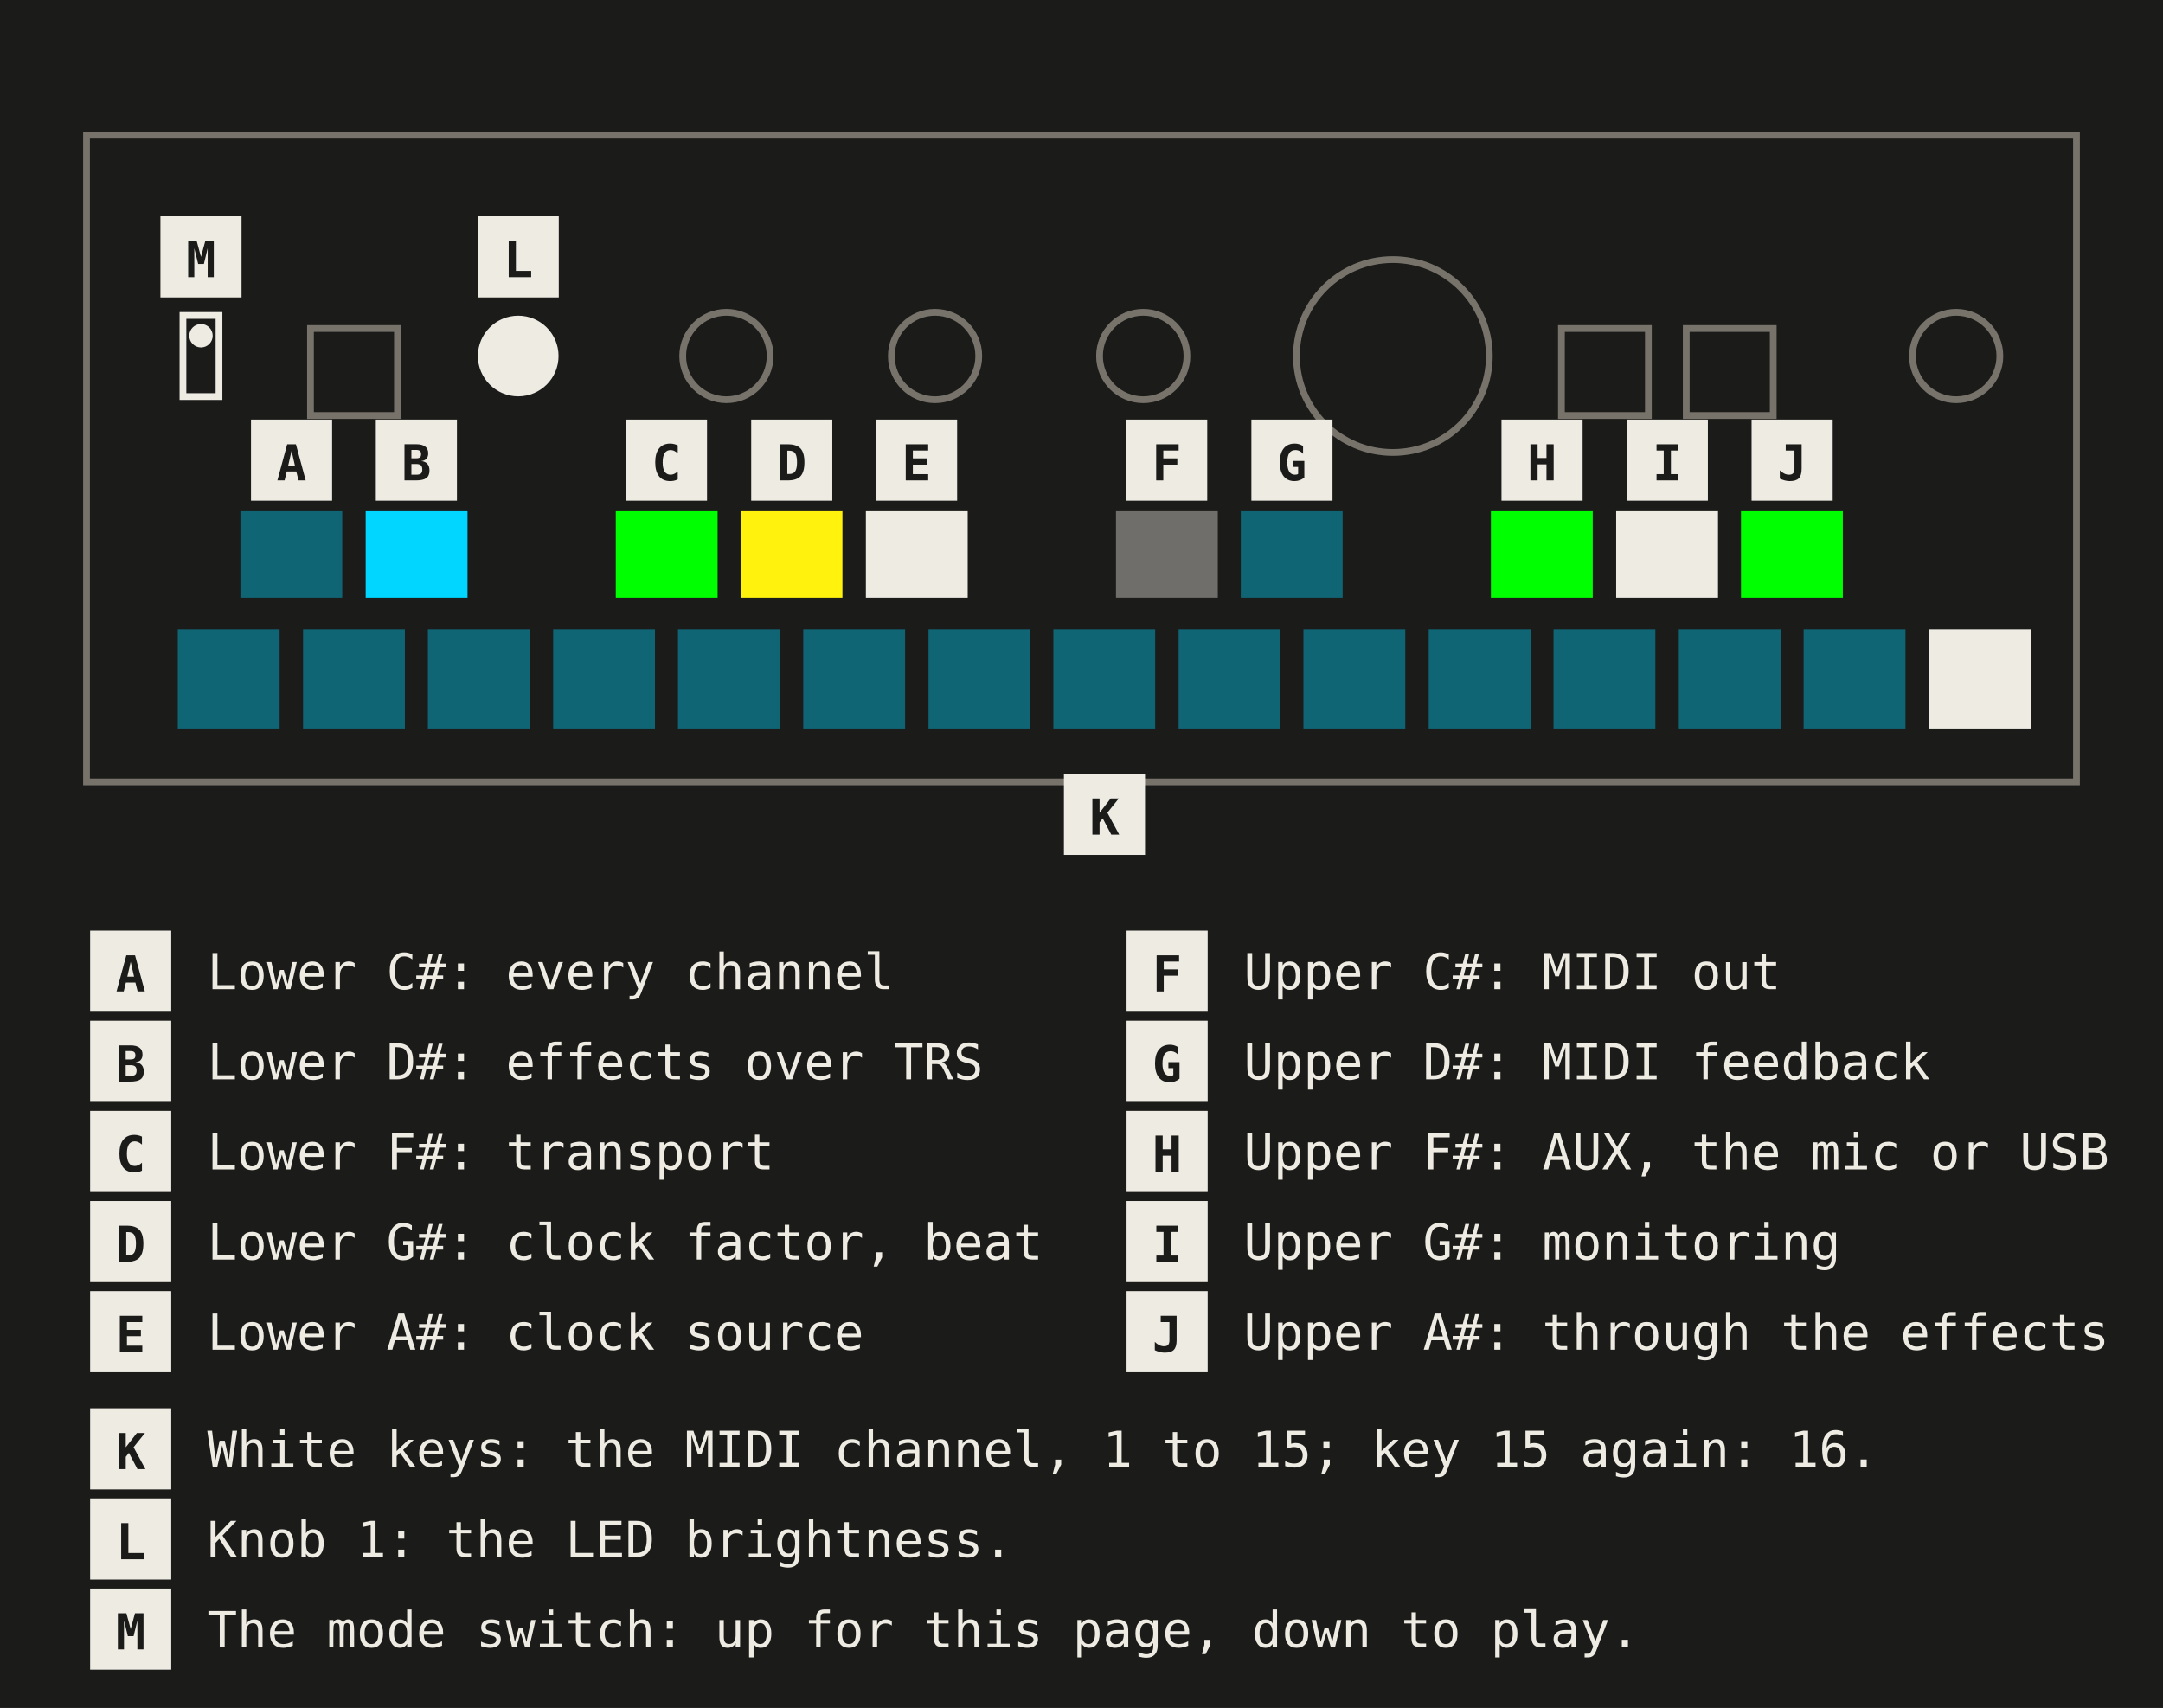
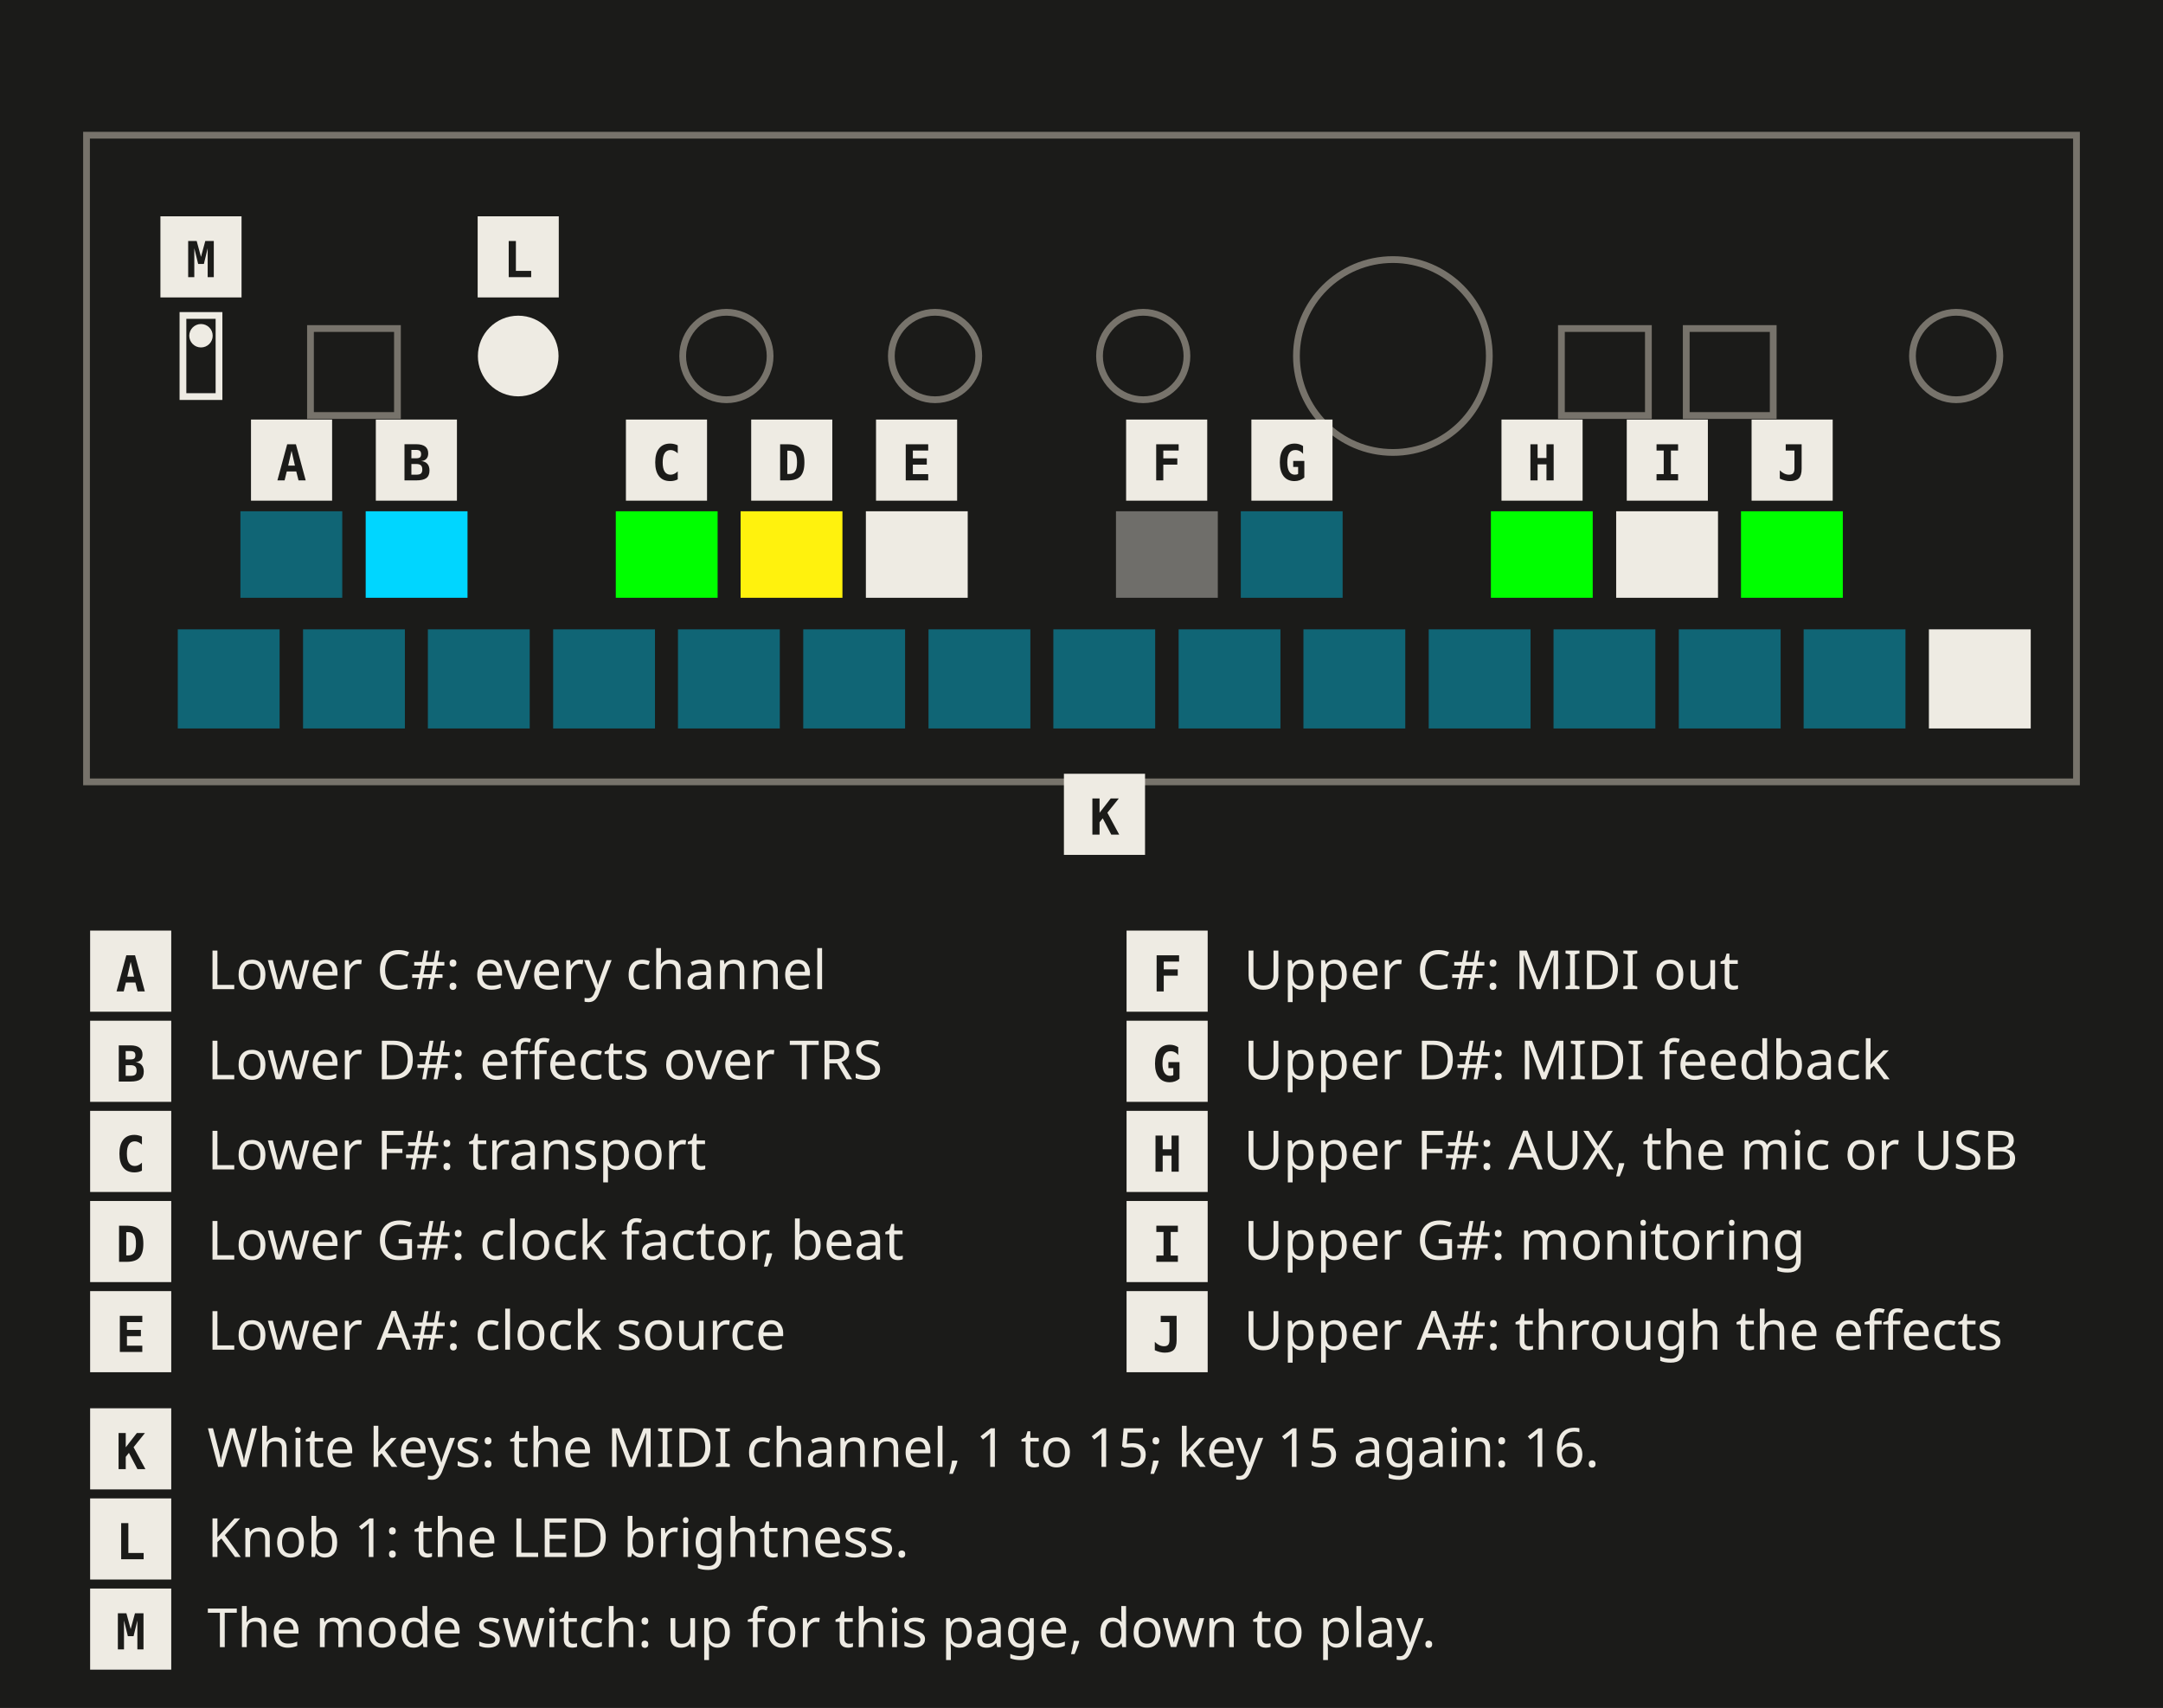
<svg xmlns="http://www.w3.org/2000/svg" viewBox="0 0 480 379" width="480" height="379" role="img" aria-labelledby="title desc">
-   <style>svg{font-size:12px}text{font-family:'IBM Plex Mono', ui-monospace, Menlo, monospace;fill:#EEEBE3;text-anchor:middle}.as{text-anchor:start}.ae{text-anchor:end}.m{fill:#A9A49A}.gt{fill:#1B1B19}.b{fill:none;stroke:#A9A49A;stroke-width:1.5}.bx{fill:none;stroke:#A9A49A;stroke-width:2}.ba{fill:#26261F;stroke:#EEEBE3;stroke-width:2}.la{fill:none;stroke:#EEEBE3;stroke-width:2}.ls{fill:none;stroke:#A9A49A;stroke-width:2}.lc{fill:none;stroke:#77736B;stroke-width:1.5;stroke-dasharray:5 4}.da{fill:#EEEBE3}.ds{fill:#A9A49A}.sw{stroke:#EEEBE3;stroke-width:2}.g{fill:#EEEBE3}.j{fill:#A9A49A}.wk{fill:#EEEBE3;stroke:#1B1B19;stroke-width:1.5}.dk{fill:#26261F;stroke:#A9A49A;stroke-width:1.5}.sk{fill:#A9A49A;stroke:#1B1B19;stroke-width:1.5}.led{fill:none;stroke:#A9A49A;stroke-width:1.5}</style>
+   <style>svg{font-size:12px}text{font-family:'IBM Plex Mono', ui-monospace, Menlo, monospace;fill:#EEEBE3;text-anchor:middle}.m,.sn{font-family:'IBM Plex Sans', system-ui, sans-serif}.m.mo{font-family:'IBM Plex Mono', ui-monospace, Menlo, monospace}.as{text-anchor:start}.ae{text-anchor:end}.m{fill:#A9A49A}.gt{fill:#1B1B19}.b{fill:none;stroke:#A9A49A;stroke-width:1.5}.bx{fill:none;stroke:#A9A49A;stroke-width:2}.ba{fill:#26261F;stroke:#EEEBE3;stroke-width:2}.la{fill:none;stroke:#EEEBE3;stroke-width:2}.ls{fill:none;stroke:#A9A49A;stroke-width:2}.lc{fill:none;stroke:#77736B;stroke-width:1.5;stroke-dasharray:5 4}.da{fill:#EEEBE3}.ds{fill:#A9A49A}.sw{stroke:#EEEBE3;stroke-width:2}.g{fill:#EEEBE3}.j{fill:#A9A49A}.wk{fill:#EEEBE3;stroke:#1B1B19;stroke-width:1.5}.dk{fill:#26261F;stroke:#A9A49A;stroke-width:1.5}.sk{fill:#A9A49A;stroke:#1B1B19;stroke-width:1.5}.led{fill:none;stroke:#A9A49A;stroke-width:1.5}</style>
  <defs>
    <marker id="ma" viewBox="0 0 10 10" refX="9" refY="5" markerWidth="9" markerHeight="9" markerUnits="userSpaceOnUse" orient="auto">
      <path d="M0,0L10,5L0,10z" fill="#EEEBE3" />
    </marker>
    <marker id="ms" viewBox="0 0 10 10" refX="9" refY="5" markerWidth="9" markerHeight="9" markerUnits="userSpaceOnUse" orient="auto">
      <path d="M0,0L10,5L0,10z" fill="#A9A49A" />
    </marker>
    <marker id="mc" viewBox="0 0 10 10" refX="9" refY="5" markerWidth="9" markerHeight="9" markerUnits="userSpaceOnUse" orient="auto">
      <path d="M0,0L10,5L0,10z" fill="#77736B" />
    </marker>
  </defs>
  <rect width="480" height="379" fill="#1B1B19" />
  <rect x="19.2" y="30" width="441.6" height="143.5" fill="none" stroke="#77736B" stroke-width="1.5" />
  <rect x="38.7" y="138.9" width="24.1" height="23.5" fill="#00d6ff" fill-opacity=".4" stroke="#1B1B19" stroke-width="1.5" />
  <rect x="66.5" y="138.9" width="24.1" height="23.5" fill="#00d6ff" fill-opacity=".4" stroke="#1B1B19" stroke-width="1.5" />
  <rect x="94.2" y="138.9" width="24.1" height="23.5" fill="#00d6ff" fill-opacity=".4" stroke="#1B1B19" stroke-width="1.5" />
  <rect x="122" y="138.9" width="24.1" height="23.5" fill="#00d6ff" fill-opacity=".4" stroke="#1B1B19" stroke-width="1.5" />
  <rect x="149.7" y="138.9" width="24.1" height="23.5" fill="#00d6ff" fill-opacity=".4" stroke="#1B1B19" stroke-width="1.5" />
  <rect x="177.5" y="138.9" width="24.1" height="23.5" fill="#00d6ff" fill-opacity=".4" stroke="#1B1B19" stroke-width="1.5" />
  <rect x="205.3" y="138.9" width="24.1" height="23.5" fill="#00d6ff" fill-opacity=".4" stroke="#1B1B19" stroke-width="1.5" />
  <rect x="233" y="138.9" width="24.1" height="23.5" fill="#00d6ff" fill-opacity=".4" stroke="#1B1B19" stroke-width="1.5" />
  <rect x="260.8" y="138.9" width="24.1" height="23.5" fill="#00d6ff" fill-opacity=".4" stroke="#1B1B19" stroke-width="1.5" />
  <rect x="288.5" y="138.9" width="24.1" height="23.5" fill="#00d6ff" fill-opacity=".4" stroke="#1B1B19" stroke-width="1.5" />
  <rect x="316.3" y="138.9" width="24.1" height="23.5" fill="#00d6ff" fill-opacity=".4" stroke="#1B1B19" stroke-width="1.5" />
  <rect x="344" y="138.9" width="24.1" height="23.5" fill="#00d6ff" fill-opacity=".4" stroke="#1B1B19" stroke-width="1.5" />
  <rect x="371.8" y="138.9" width="24.1" height="23.5" fill="#00d6ff" fill-opacity=".4" stroke="#1B1B19" stroke-width="1.5" />
  <rect x="399.5" y="138.9" width="24.1" height="23.5" fill="#00d6ff" fill-opacity=".4" stroke="#1B1B19" stroke-width="1.5" />
  <rect x="427.3" y="138.9" width="24.1" height="23.5" fill="#EEEBE3" stroke="#1B1B19" stroke-width="1.5" />
  <rect x="52.6" y="112.7" width="24.1" height="20.7" fill="#00d6ff" fill-opacity=".4" stroke="#1B1B19" stroke-width="1.5" />
  <rect x="80.4" y="112.7" width="24.1" height="20.7" fill="#00d6ff" stroke="#1B1B19" stroke-width="1.5" />
  <rect x="135.9" y="112.7" width="24.1" height="20.7" fill="#00ff00" stroke="#1B1B19" stroke-width="1.5" />
  <rect x="163.6" y="112.7" width="24.1" height="20.7" fill="#fff20d" stroke="#1B1B19" stroke-width="1.5" />
  <rect x="191.4" y="112.7" width="24.1" height="20.7" fill="#EEEBE3" stroke="#1B1B19" stroke-width="1.5" />
  <rect x="246.9" y="112.7" width="24.1" height="20.7" fill="#EEEBE3" fill-opacity=".4" stroke="#1B1B19" stroke-width="1.5" />
  <rect x="274.6" y="112.7" width="24.1" height="20.7" fill="#00d6ff" fill-opacity=".4" stroke="#1B1B19" stroke-width="1.5" />
  <rect x="330.1" y="112.7" width="24.1" height="20.7" fill="#00ff00" stroke="#1B1B19" stroke-width="1.5" />
  <rect x="357.9" y="112.7" width="24.1" height="20.7" fill="#EEEBE3" stroke="#1B1B19" stroke-width="1.5" />
  <rect x="385.6" y="112.7" width="24.1" height="20.7" fill="#00ff00" stroke="#1B1B19" stroke-width="1.5" />
  <rect x="68.9" y="72.9" width="19.3" height="19.3" fill="none" stroke="#77736B" stroke-width="1.5" />
  <rect x="346.5" y="72.9" width="19.3" height="19.3" fill="none" stroke="#77736B" stroke-width="1.5" />
  <rect x="374.2" y="72.9" width="19.3" height="19.3" fill="none" stroke="#77736B" stroke-width="1.5" />
  <rect x="40.6" y="70" width="8" height="18" fill="none" stroke="#EEEBE3" stroke-width="1.5" />
  <circle cx="44.6" cy="74.5" r="2.6" fill="#EEEBE3" />
  <circle cx="115" cy="79" r="9.7" fill="#EEEBE3" stroke="#1B1B19" stroke-width="1.5" />
  <circle cx="161.2" cy="79" r="9.7" fill="none" stroke="#77736B" stroke-width="1.5" />
  <circle cx="207.5" cy="79" r="9.7" fill="none" stroke="#77736B" stroke-width="1.5" />
  <circle cx="253.7" cy="79" r="9.7" fill="none" stroke="#77736B" stroke-width="1.5" />
  <circle cx="309.1" cy="79" r="21.4" fill="none" stroke="#77736B" stroke-width="1.5" />
  <circle cx="434.1" cy="79" r="9.7" fill="none" stroke="#77736B" stroke-width="1.5" />
  <rect x="55.7" y="93.1" width="18" height="18" class="g" />
  <text x="64.7" y="106.6" class="gt" font-size="11" font-weight="600">A</text>
  <rect x="83.4" y="93.1" width="18" height="18" class="g" />
  <text x="92.4" y="106.6" class="gt" font-size="11" font-weight="600">B</text>
  <rect x="138.9" y="93.1" width="18" height="18" class="g" />
  <text x="147.9" y="106.6" class="gt" font-size="11" font-weight="600">C</text>
  <rect x="166.7" y="93.1" width="18" height="18" class="g" />
  <text x="175.7" y="106.6" class="gt" font-size="11" font-weight="600">D</text>
  <rect x="194.4" y="93.1" width="18" height="18" class="g" />
  <text x="203.4" y="106.6" class="gt" font-size="11" font-weight="600">E</text>
  <rect x="249.9" y="93.1" width="18" height="18" class="g" />
  <text x="258.9" y="106.6" class="gt" font-size="11" font-weight="600">F</text>
  <rect x="277.7" y="93.1" width="18" height="18" class="g" />
  <text x="286.7" y="106.6" class="gt" font-size="11" font-weight="600">G</text>
  <rect x="333.2" y="93.1" width="18" height="18" class="g" />
  <text x="342.2" y="106.6" class="gt" font-size="11" font-weight="600">H</text>
  <rect x="361" y="93.1" width="18" height="18" class="g" />
  <text x="370" y="106.6" class="gt" font-size="11" font-weight="600">I</text>
  <rect x="388.7" y="93.1" width="18" height="18" class="g" />
  <text x="397.7" y="106.6" class="gt" font-size="11" font-weight="600">J</text>
  <rect x="236.1" y="171.7" width="18" height="18" class="g" />
  <text x="245.1" y="185.2" class="gt" font-size="11" font-weight="600">K</text>
  <rect x="106" y="48" width="18" height="18" class="g" />
  <text x="115" y="61.5" class="gt" font-size="11" font-weight="600">L</text>
  <rect x="35.6" y="48" width="18" height="18" class="g" />
  <text x="44.6" y="61.5" class="gt" font-size="11" font-weight="600">M</text>
  <rect x="20" y="206.5" width="18" height="18" class="g" />
  <text x="29" y="220" class="gt" font-size="11" font-weight="600">A</text>
-   <text x="46" y="219.5" class="t as" font-size="11">Lower C#: every channel</text>
+   <text x="46" y="219.5" class="t sn as">Lower C#: every channel</text>
  <rect x="20" y="226.5" width="18" height="18" class="g" />
  <text x="29" y="240" class="gt" font-size="11" font-weight="600">B</text>
-   <text x="46" y="239.5" class="t as" font-size="11">Lower D#: effects over TRS</text>
+   <text x="46" y="239.5" class="t sn as">Lower D#: effects over TRS</text>
  <rect x="20" y="246.5" width="18" height="18" class="g" />
  <text x="29" y="260" class="gt" font-size="11" font-weight="600">C</text>
-   <text x="46" y="259.5" class="t as" font-size="11">Lower F#: transport</text>
+   <text x="46" y="259.5" class="t sn as">Lower F#: transport</text>
  <rect x="20" y="266.5" width="18" height="18" class="g" />
  <text x="29" y="280" class="gt" font-size="11" font-weight="600">D</text>
-   <text x="46" y="279.5" class="t as" font-size="11">Lower G#: clock factor, beat</text>
+   <text x="46" y="279.5" class="t sn as">Lower G#: clock factor, beat</text>
  <rect x="20" y="286.5" width="18" height="18" class="g" />
  <text x="29" y="300" class="gt" font-size="11" font-weight="600">E</text>
-   <text x="46" y="299.5" class="t as" font-size="11">Lower A#: clock source</text>
+   <text x="46" y="299.5" class="t sn as">Lower A#: clock source</text>
  <rect x="250" y="206.5" width="18" height="18" class="g" />
  <text x="259" y="220" class="gt" font-size="11" font-weight="600">F</text>
-   <text x="276" y="219.5" class="t as" font-size="11">Upper C#: MIDI out</text>
+   <text x="276" y="219.5" class="t sn as">Upper C#: MIDI out</text>
  <rect x="250" y="226.5" width="18" height="18" class="g" />
  <text x="259" y="240" class="gt" font-size="11" font-weight="600">G</text>
-   <text x="276" y="239.5" class="t as" font-size="11">Upper D#: MIDI feedback</text>
+   <text x="276" y="239.5" class="t sn as">Upper D#: MIDI feedback</text>
  <rect x="250" y="246.5" width="18" height="18" class="g" />
  <text x="259" y="260" class="gt" font-size="11" font-weight="600">H</text>
-   <text x="276" y="259.5" class="t as" font-size="11">Upper F#: AUX, the mic or USB</text>
+   <text x="276" y="259.5" class="t sn as">Upper F#: AUX, the mic or USB</text>
  <rect x="250" y="266.5" width="18" height="18" class="g" />
  <text x="259" y="280" class="gt" font-size="11" font-weight="600">I</text>
-   <text x="276" y="279.5" class="t as" font-size="11">Upper G#: monitoring</text>
+   <text x="276" y="279.5" class="t sn as">Upper G#: monitoring</text>
  <rect x="250" y="286.5" width="18" height="18" class="g" />
  <text x="259" y="300" class="gt" font-size="11" font-weight="600">J</text>
-   <text x="276" y="299.5" class="t as" font-size="11">Upper A#: through the effects</text>
+   <text x="276" y="299.5" class="t sn as">Upper A#: through the effects</text>
  <rect x="20" y="312.5" width="18" height="18" class="g" />
  <text x="29" y="326" class="gt" font-size="11" font-weight="600">K</text>
-   <text x="46" y="325.5" class="t as" font-size="11">White keys: the MIDI channel, 1 to 15; key 15 again: 16.</text>
+   <text x="46" y="325.5" class="t sn as">White keys: the MIDI channel, 1 to 15; key 15 again: 16.</text>
  <rect x="20" y="332.5" width="18" height="18" class="g" />
  <text x="29" y="346" class="gt" font-size="11" font-weight="600">L</text>
-   <text x="46" y="345.5" class="t as" font-size="11">Knob 1: the LED brightness.</text>
+   <text x="46" y="345.5" class="t sn as">Knob 1: the LED brightness.</text>
  <rect x="20" y="352.5" width="18" height="18" class="g" />
  <text x="29" y="366" class="gt" font-size="11" font-weight="600">M</text>
-   <text x="46" y="365.5" class="t as" font-size="11">The mode switch: up for this page, down to play.</text>
+   <text x="46" y="365.5" class="t sn as">The mode switch: up for this page, down to play.</text>
</svg>
